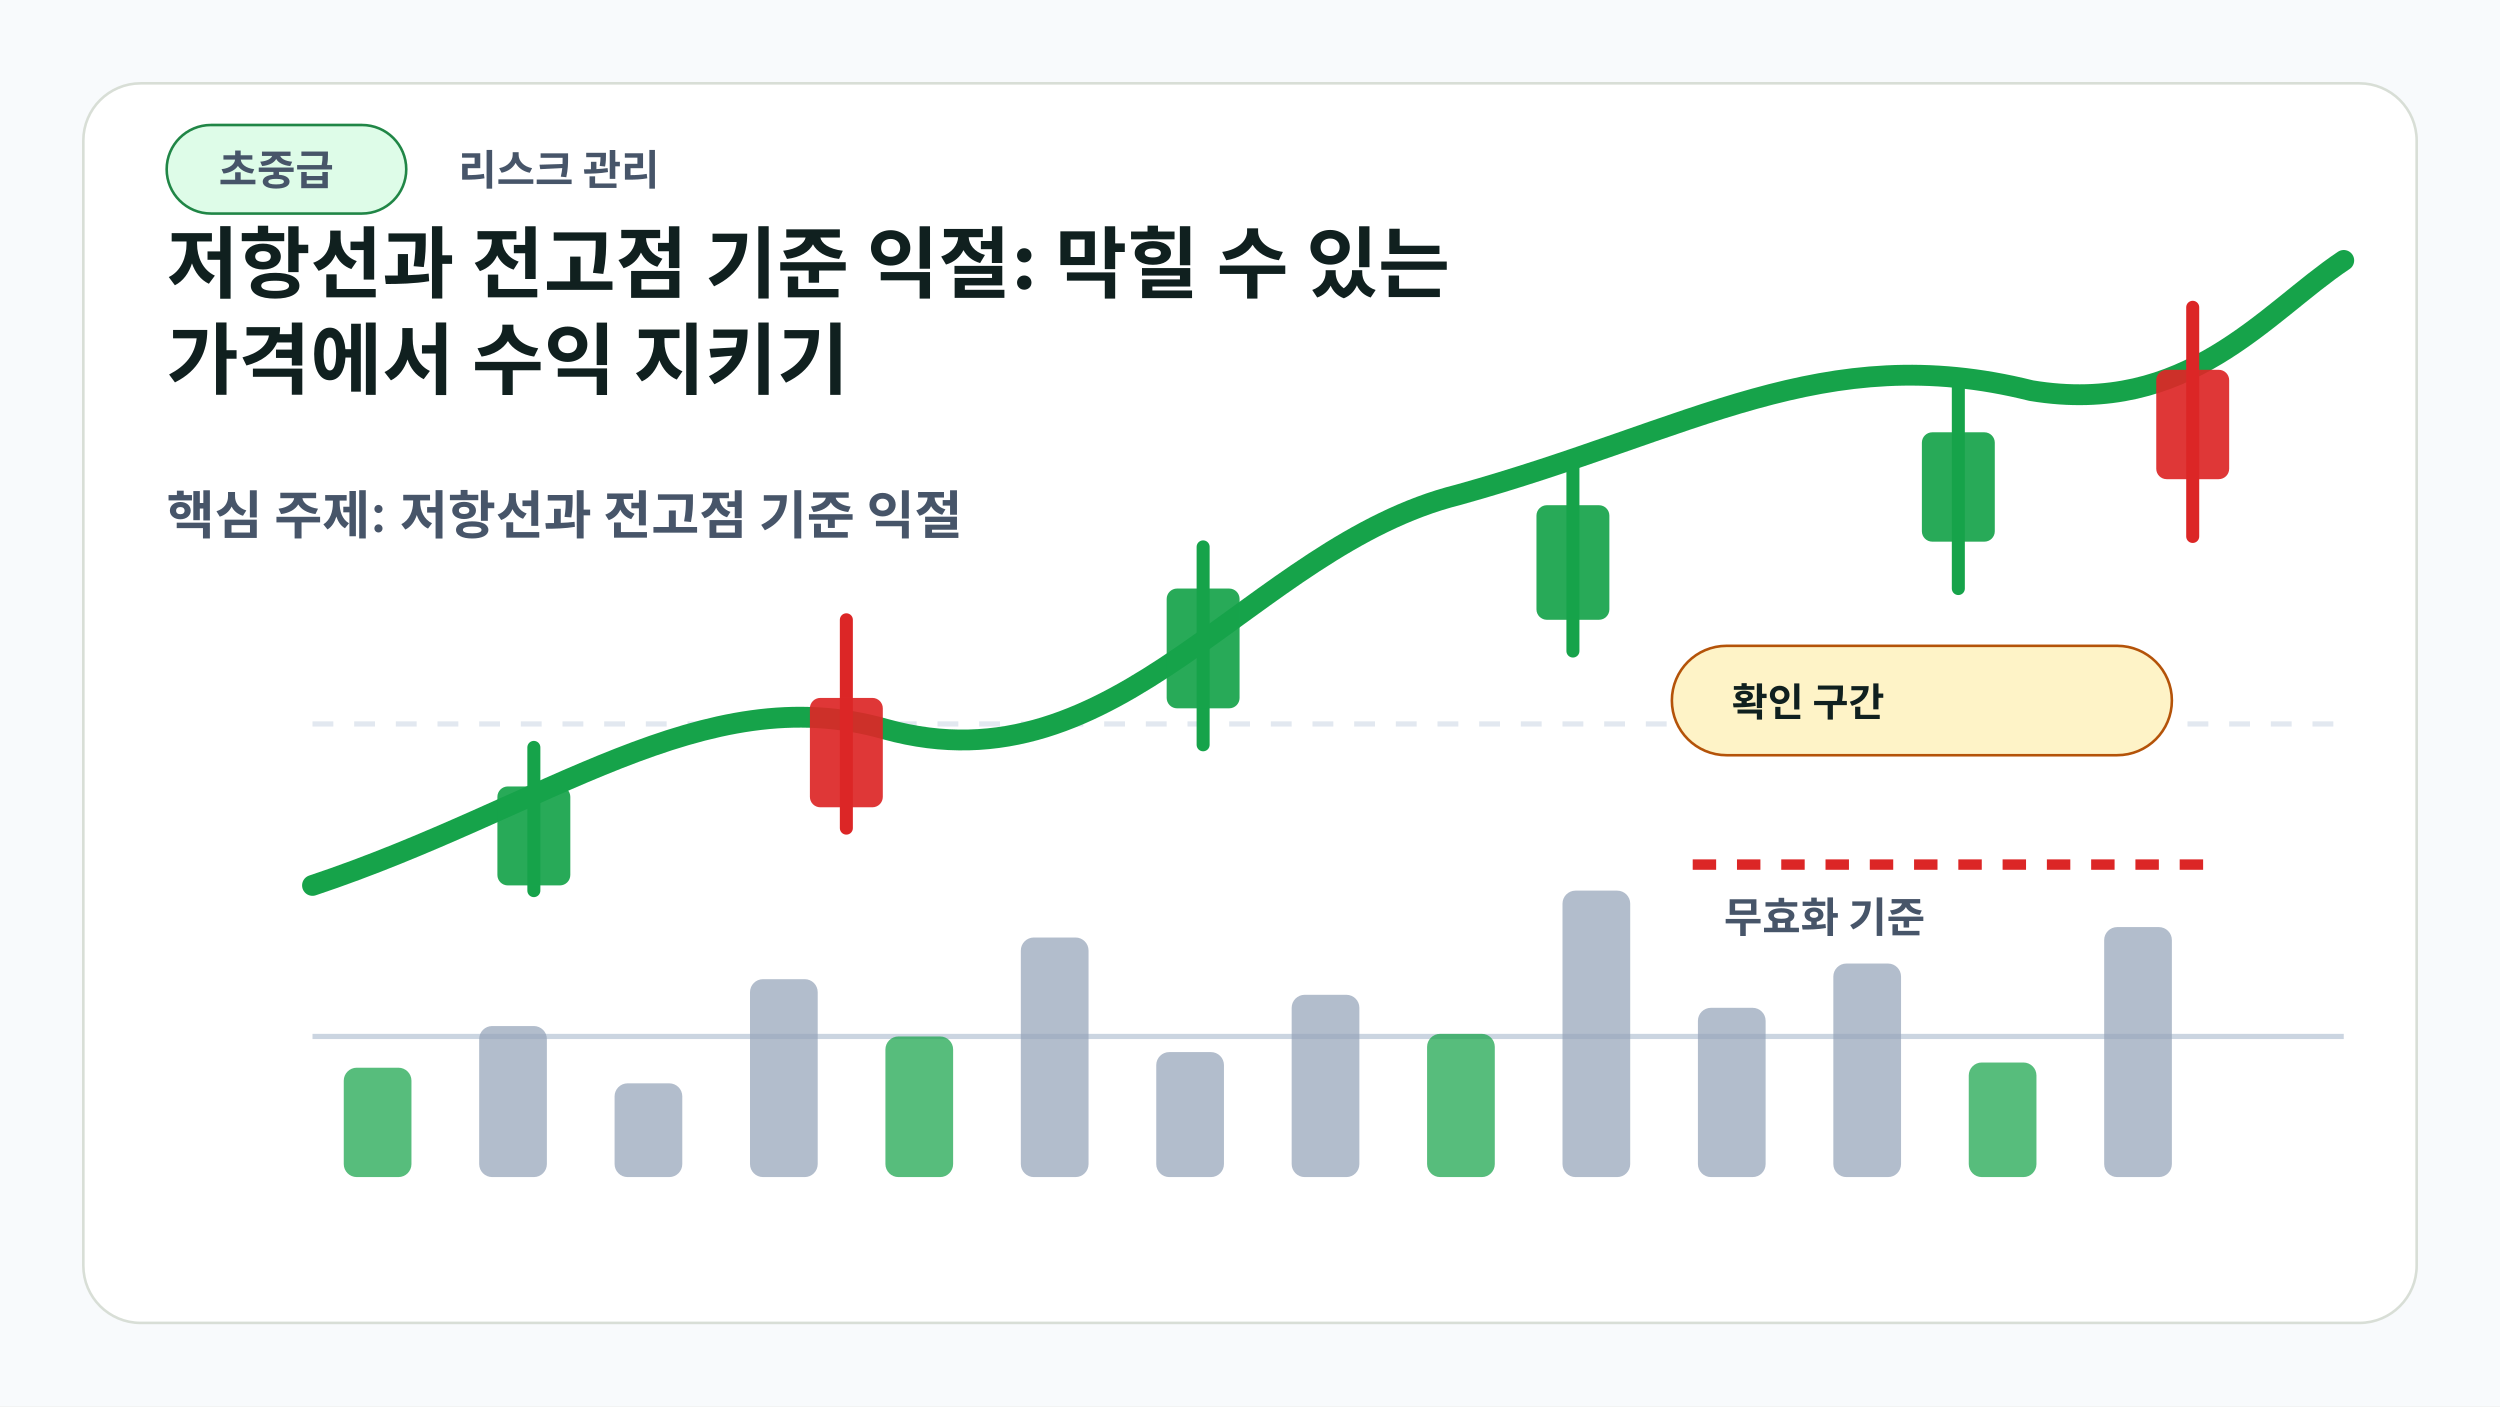
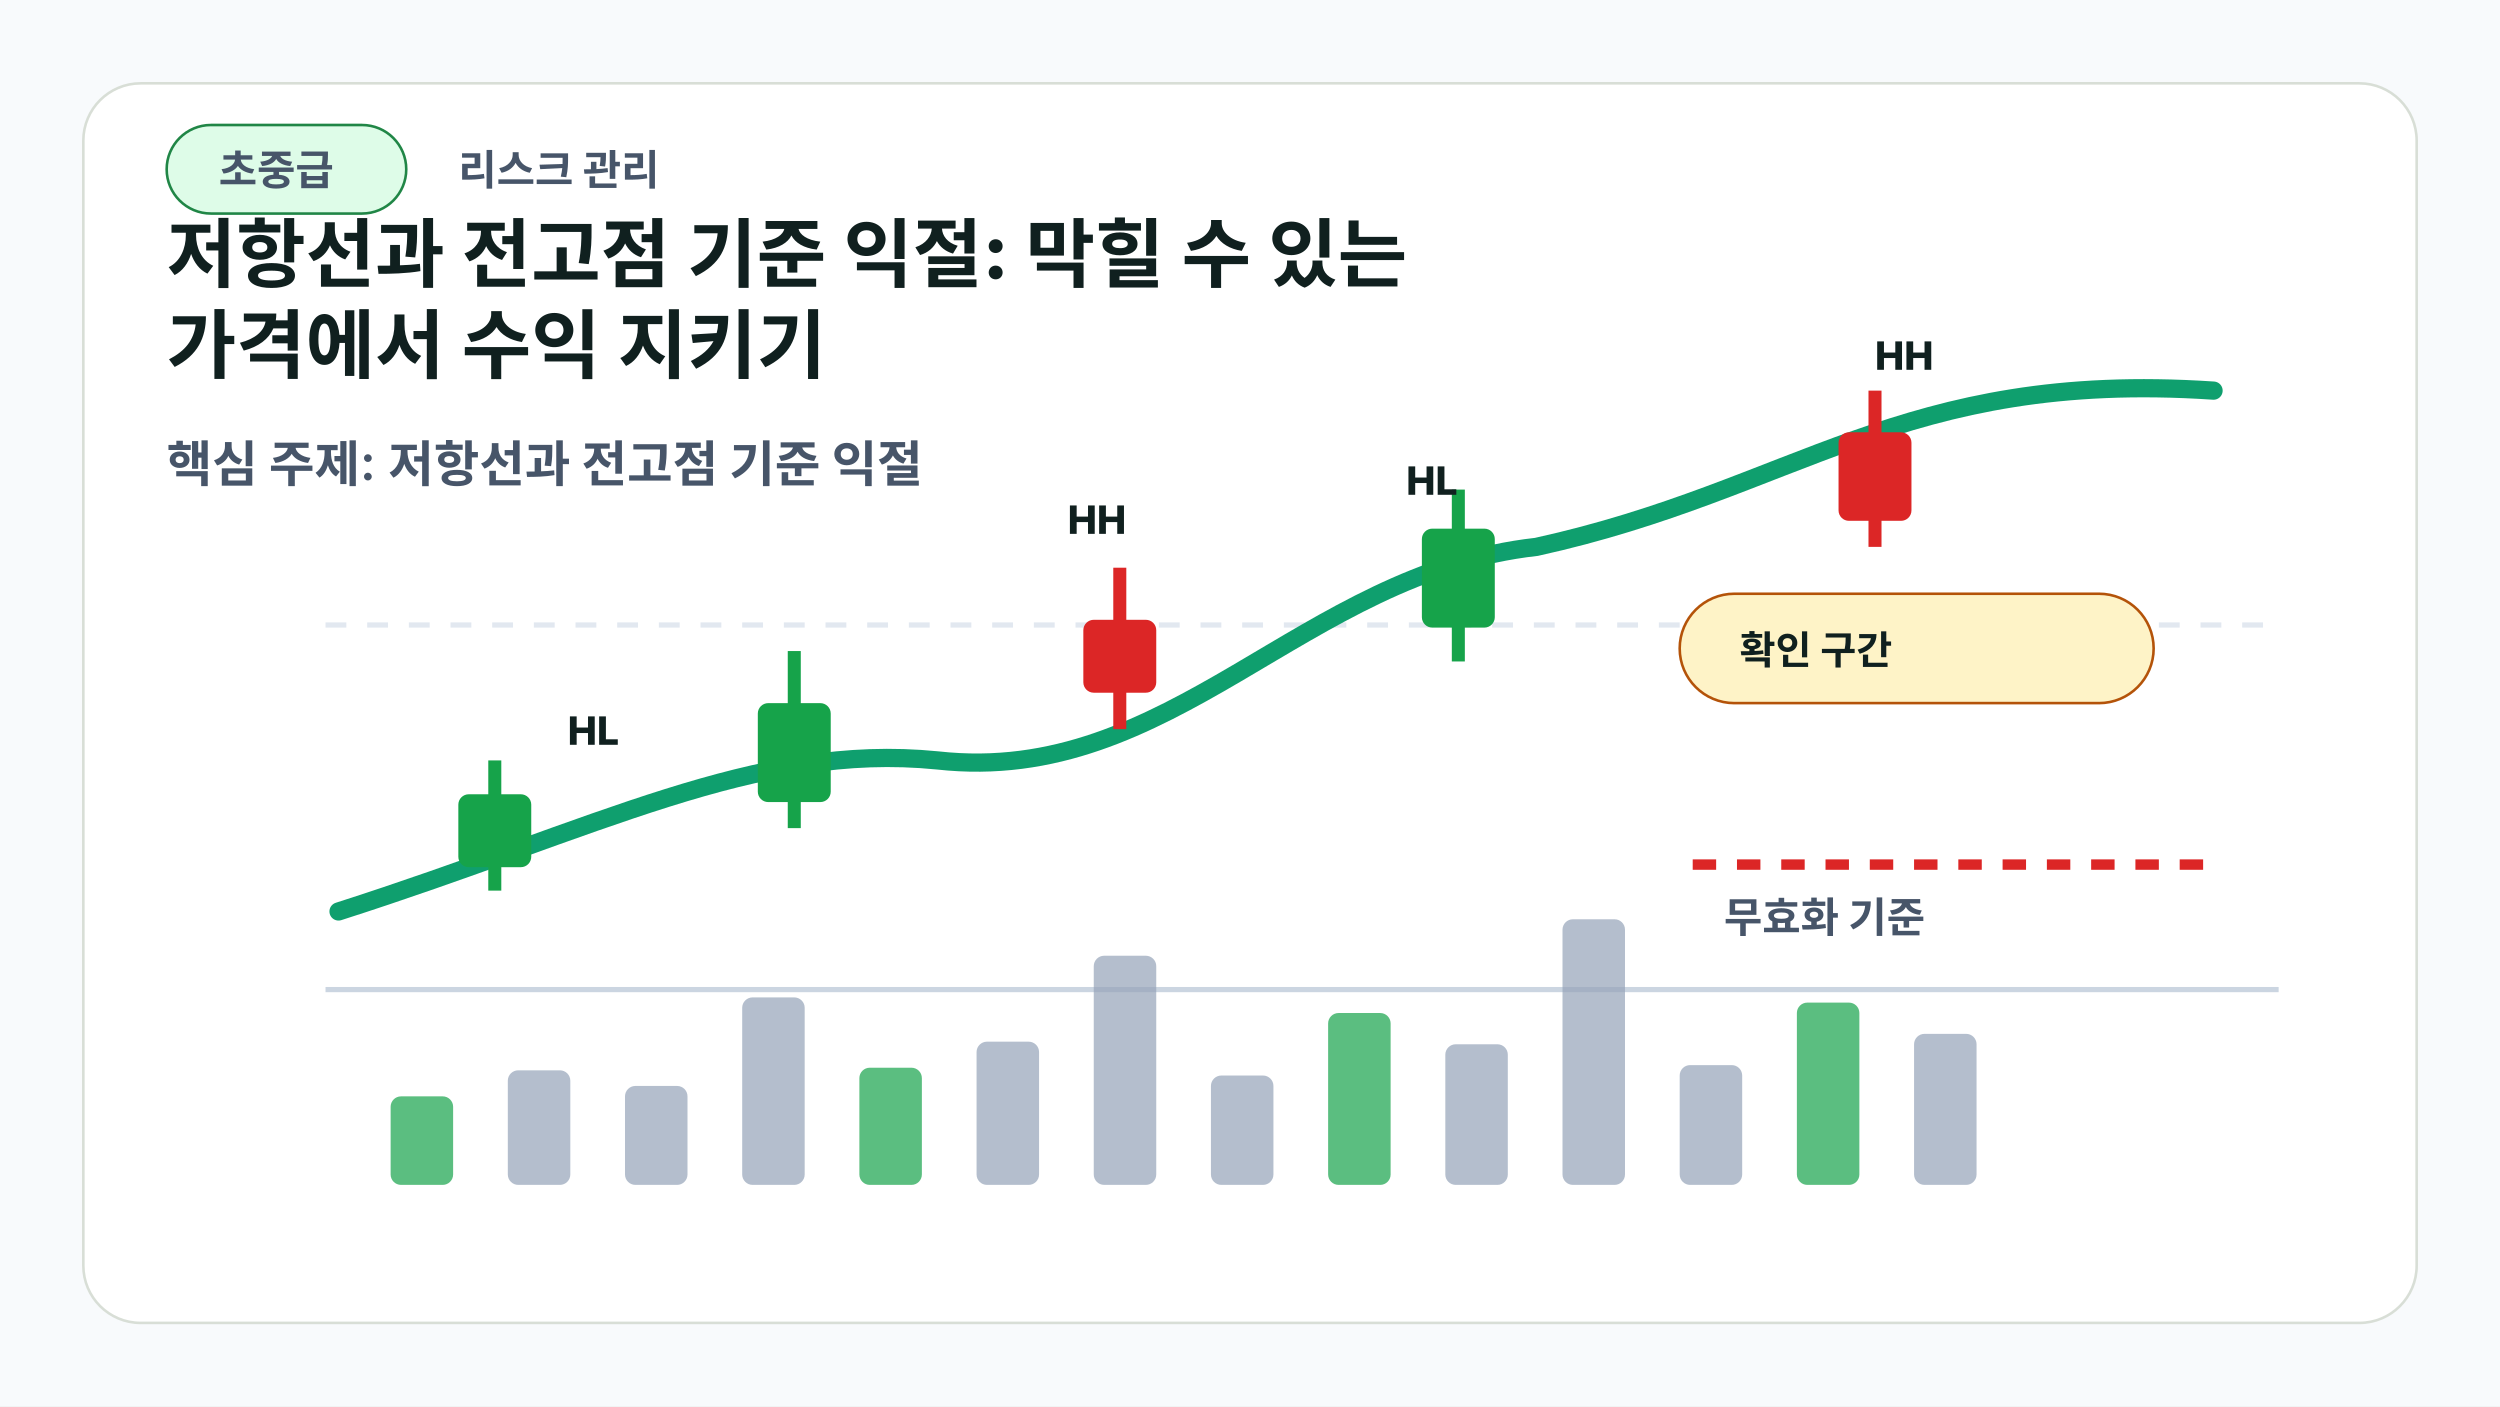
<svg xmlns="http://www.w3.org/2000/svg" width="960" height="540" viewBox="0 0 960 540" role="img" aria-labelledby="title desc">
-   <style>.title{font:800 30px system-ui,-apple-system,Segoe UI,sans-serif;fill:#10201f}.item{font:600 20px system-ui,-apple-system,Segoe UI,sans-serif;fill:#475569}.small{font:700 16px system-ui,-apple-system,Segoe UI,sans-serif;fill:#475569}.label{font:800 15px system-ui,-apple-system,Segoe UI,sans-serif;fill:#10201f}</style>
+   <style>.title{font:800 29px system-ui,-apple-system,Segoe UI,sans-serif;fill:#10201f}.item{font:600 19px system-ui,-apple-system,Segoe UI,sans-serif;fill:#475569}.small{font:700 16px system-ui,-apple-system,Segoe UI,sans-serif;fill:#475569}.label{font:800 15px system-ui,-apple-system,Segoe UI,sans-serif;fill:#10201f}.muted{font:600 14px system-ui,-apple-system,Segoe UI,sans-serif;fill:#64748b}</style>
  <rect width="960" height="540" fill="#f8fafc" />
  <rect x="32" y="32" width="896" height="476" rx="22" fill="white" stroke="#d8ded6" />
  <rect x="64" y="48" width="92" height="34" rx="17" fill="#dcfce7" stroke="#15803d" opacity="0.95" />
  <text x="84" y="71" class="small">초중급</text>
  <text x="176" y="71" class="small">리스크 관리</text>
-   <text x="64" y="112" class="title">저항선과 전고점 기준 익절: 막힐 수 있는</text>
-   <text x="64" y="149" class="title">가격에서 수익 지키기</text>
-   <text x="64" y="205" class="item">핵심 주제: 저항선과 전고점 기준 익절</text>
-   <g transform="translate(0,0)">
-     <line x1="120" y1="398" x2="900" y2="398" stroke="#cbd5e1" stroke-width="2" />
-     <line x1="120" y1="278" x2="900" y2="278" stroke="#e2e8f0" stroke-width="2" stroke-dasharray="8 8" />
-     <path d="M120 340 C210 310 270 260 340 280 C430 305 480 210 560 190 C650 165 700 130 780 150 C840 160 870 120 900 100" fill="none" stroke="#16a34a" stroke-width="8" stroke-linecap="round" stroke-linejoin="round" />
-     <line x1="205" y1="287" x2="205" y2="342" stroke="#16a34a" stroke-width="5" stroke-linecap="round" />
-     <rect x="191" y="302" width="28" height="38" rx="4" fill="#16a34a" opacity="0.92" />
-     <line x1="325" y1="238" x2="325" y2="318" stroke="#dc2626" stroke-width="5" stroke-linecap="round" />
-     <rect x="311" y="268" width="28" height="42" rx="4" fill="#dc2626" opacity="0.92" />
-     <line x1="462" y1="210" x2="462" y2="286" stroke="#16a34a" stroke-width="5" stroke-linecap="round" />
-     <rect x="448" y="226" width="28" height="46" rx="4" fill="#16a34a" opacity="0.92" />
-     <line x1="604" y1="176" x2="604" y2="250" stroke="#16a34a" stroke-width="5" stroke-linecap="round" />
-     <rect x="590" y="194" width="28" height="44" rx="4" fill="#16a34a" opacity="0.92" />
-     <line x1="752" y1="146" x2="752" y2="226" stroke="#16a34a" stroke-width="5" stroke-linecap="round" />
-     <rect x="738" y="166" width="28" height="42" rx="4" fill="#16a34a" opacity="0.92" />
-     <line x1="842" y1="118" x2="842" y2="206" stroke="#dc2626" stroke-width="5" stroke-linecap="round" />
-     <rect x="828" y="142" width="28" height="42" rx="4" fill="#dc2626" opacity="0.92" />
-     <rect x="132" y="410" width="26" height="42" rx="5" fill="#16a34a" opacity="0.72" />
-     <rect x="184" y="394" width="26" height="58" rx="5" fill="#94a3b8" opacity="0.72" />
-     <rect x="236" y="416" width="26" height="36" rx="5" fill="#94a3b8" opacity="0.72" />
-     <rect x="288" y="376" width="26" height="76" rx="5" fill="#94a3b8" opacity="0.72" />
-     <rect x="340" y="398" width="26" height="54" rx="5" fill="#16a34a" opacity="0.72" />
-     <rect x="392" y="360" width="26" height="92" rx="5" fill="#94a3b8" opacity="0.72" />
-     <rect x="444" y="404" width="26" height="48" rx="5" fill="#94a3b8" opacity="0.72" />
-     <rect x="496" y="382" width="26" height="70" rx="5" fill="#94a3b8" opacity="0.72" />
-     <rect x="548" y="397" width="26" height="55" rx="5" fill="#16a34a" opacity="0.72" />
-     <rect x="600" y="342" width="26" height="110" rx="5" fill="#94a3b8" opacity="0.72" />
-     <rect x="652" y="387" width="26" height="65" rx="5" fill="#94a3b8" opacity="0.72" />
-     <rect x="704" y="370" width="26" height="82" rx="5" fill="#94a3b8" opacity="0.72" />
-     <rect x="756" y="408" width="26" height="44" rx="5" fill="#16a34a" opacity="0.72" />
-     <rect x="808" y="356" width="26" height="96" rx="5" fill="#94a3b8" opacity="0.72" />
-     <rect x="642" y="248" width="192" height="42" rx="21" fill="#fef3c7" stroke="#b45309" />
-     <text x="665" y="275" class="label">확인 구간</text>
+   <text x="64" y="108" class="title">저항선과 전고점 기준 익절: 막힐 수 있는</text>
+   <text x="64" y="143" class="title">가격에서 수익 지키기</text>
+   <text x="64" y="185" class="item">핵심 주제: 저항선과 전고점 기준 익절</text>
+   <g>
+     <line x1="125" y1="380" x2="875" y2="380" stroke="#cbd5e1" stroke-width="2" />
+     <line x1="125" y1="240" x2="875" y2="240" stroke="#e2e8f0" stroke-width="2" stroke-dasharray="8 8" />
+     <path d="M130 350 C230 318 290 285 360 292 C450 302 500 220 590 210 C690 188 730 142 850 150" fill="none" stroke="#0f9f6e" stroke-width="7" stroke-linecap="round" />
+     <line x1="190" y1="342" x2="190" y2="292" stroke="#16a34a" stroke-width="5" />
+     <rect x="176" y="305" width="28" height="28" rx="4" fill="#16a34a" />
+     <line x1="305" y1="318" x2="305" y2="250" stroke="#16a34a" stroke-width="5" />
+     <rect x="291" y="270" width="28" height="38" rx="4" fill="#16a34a" />
+     <line x1="430" y1="280" x2="430" y2="218" stroke="#dc2626" stroke-width="5" />
+     <rect x="416" y="238" width="28" height="28" rx="4" fill="#dc2626" />
+     <line x1="560" y1="254" x2="560" y2="188" stroke="#16a34a" stroke-width="5" />
+     <rect x="546" y="203" width="28" height="38" rx="4" fill="#16a34a" />
+     <line x1="720" y1="210" x2="720" y2="150" stroke="#dc2626" stroke-width="5" />
+     <rect x="706" y="166" width="28" height="34" rx="4" fill="#dc2626" />
+     <rect x="150" y="421" width="24" height="34" rx="4" fill="#16a34a" opacity=".7" />
+     <rect x="195" y="411" width="24" height="44" rx="4" fill="#94a3b8" opacity=".7" />
+     <rect x="240" y="417" width="24" height="38" rx="4" fill="#94a3b8" opacity=".7" />
+     <rect x="285" y="383" width="24" height="72" rx="4" fill="#94a3b8" opacity=".7" />
+     <rect x="330" y="410" width="24" height="45" rx="4" fill="#16a34a" opacity=".7" />
+     <rect x="375" y="400" width="24" height="55" rx="4" fill="#94a3b8" opacity=".7" />
+     <rect x="420" y="367" width="24" height="88" rx="4" fill="#94a3b8" opacity=".7" />
+     <rect x="465" y="413" width="24" height="42" rx="4" fill="#94a3b8" opacity=".7" />
+     <rect x="510" y="389" width="24" height="66" rx="4" fill="#16a34a" opacity=".7" />
+     <rect x="555" y="401" width="24" height="54" rx="4" fill="#94a3b8" opacity=".7" />
+     <rect x="600" y="353" width="24" height="102" rx="4" fill="#94a3b8" opacity=".7" />
+     <rect x="645" y="409" width="24" height="46" rx="4" fill="#94a3b8" opacity=".7" />
+     <rect x="690" y="385" width="24" height="70" rx="4" fill="#16a34a" opacity=".7" />
+     <rect x="735" y="397" width="24" height="58" rx="4" fill="#94a3b8" opacity=".7" />
+     <text x="218" y="286" class="label">HL</text>
+     <text x="410" y="205" class="label">HH</text>
+     <text x="540" y="190" class="label">HL</text>
+     <text x="720" y="142" class="label">HH</text>
+     <rect x="645" y="228" width="182" height="42" rx="21" fill="#fef3c7" stroke="#b45309" />
+     <text x="668" y="255" class="label">확인 구간</text>
    <line x1="650" y1="332" x2="852" y2="332" stroke="#dc2626" stroke-width="4" stroke-dasharray="9 8" />
    <text x="662" y="358" class="small">무효화 기준</text>
  </g>
</svg>
